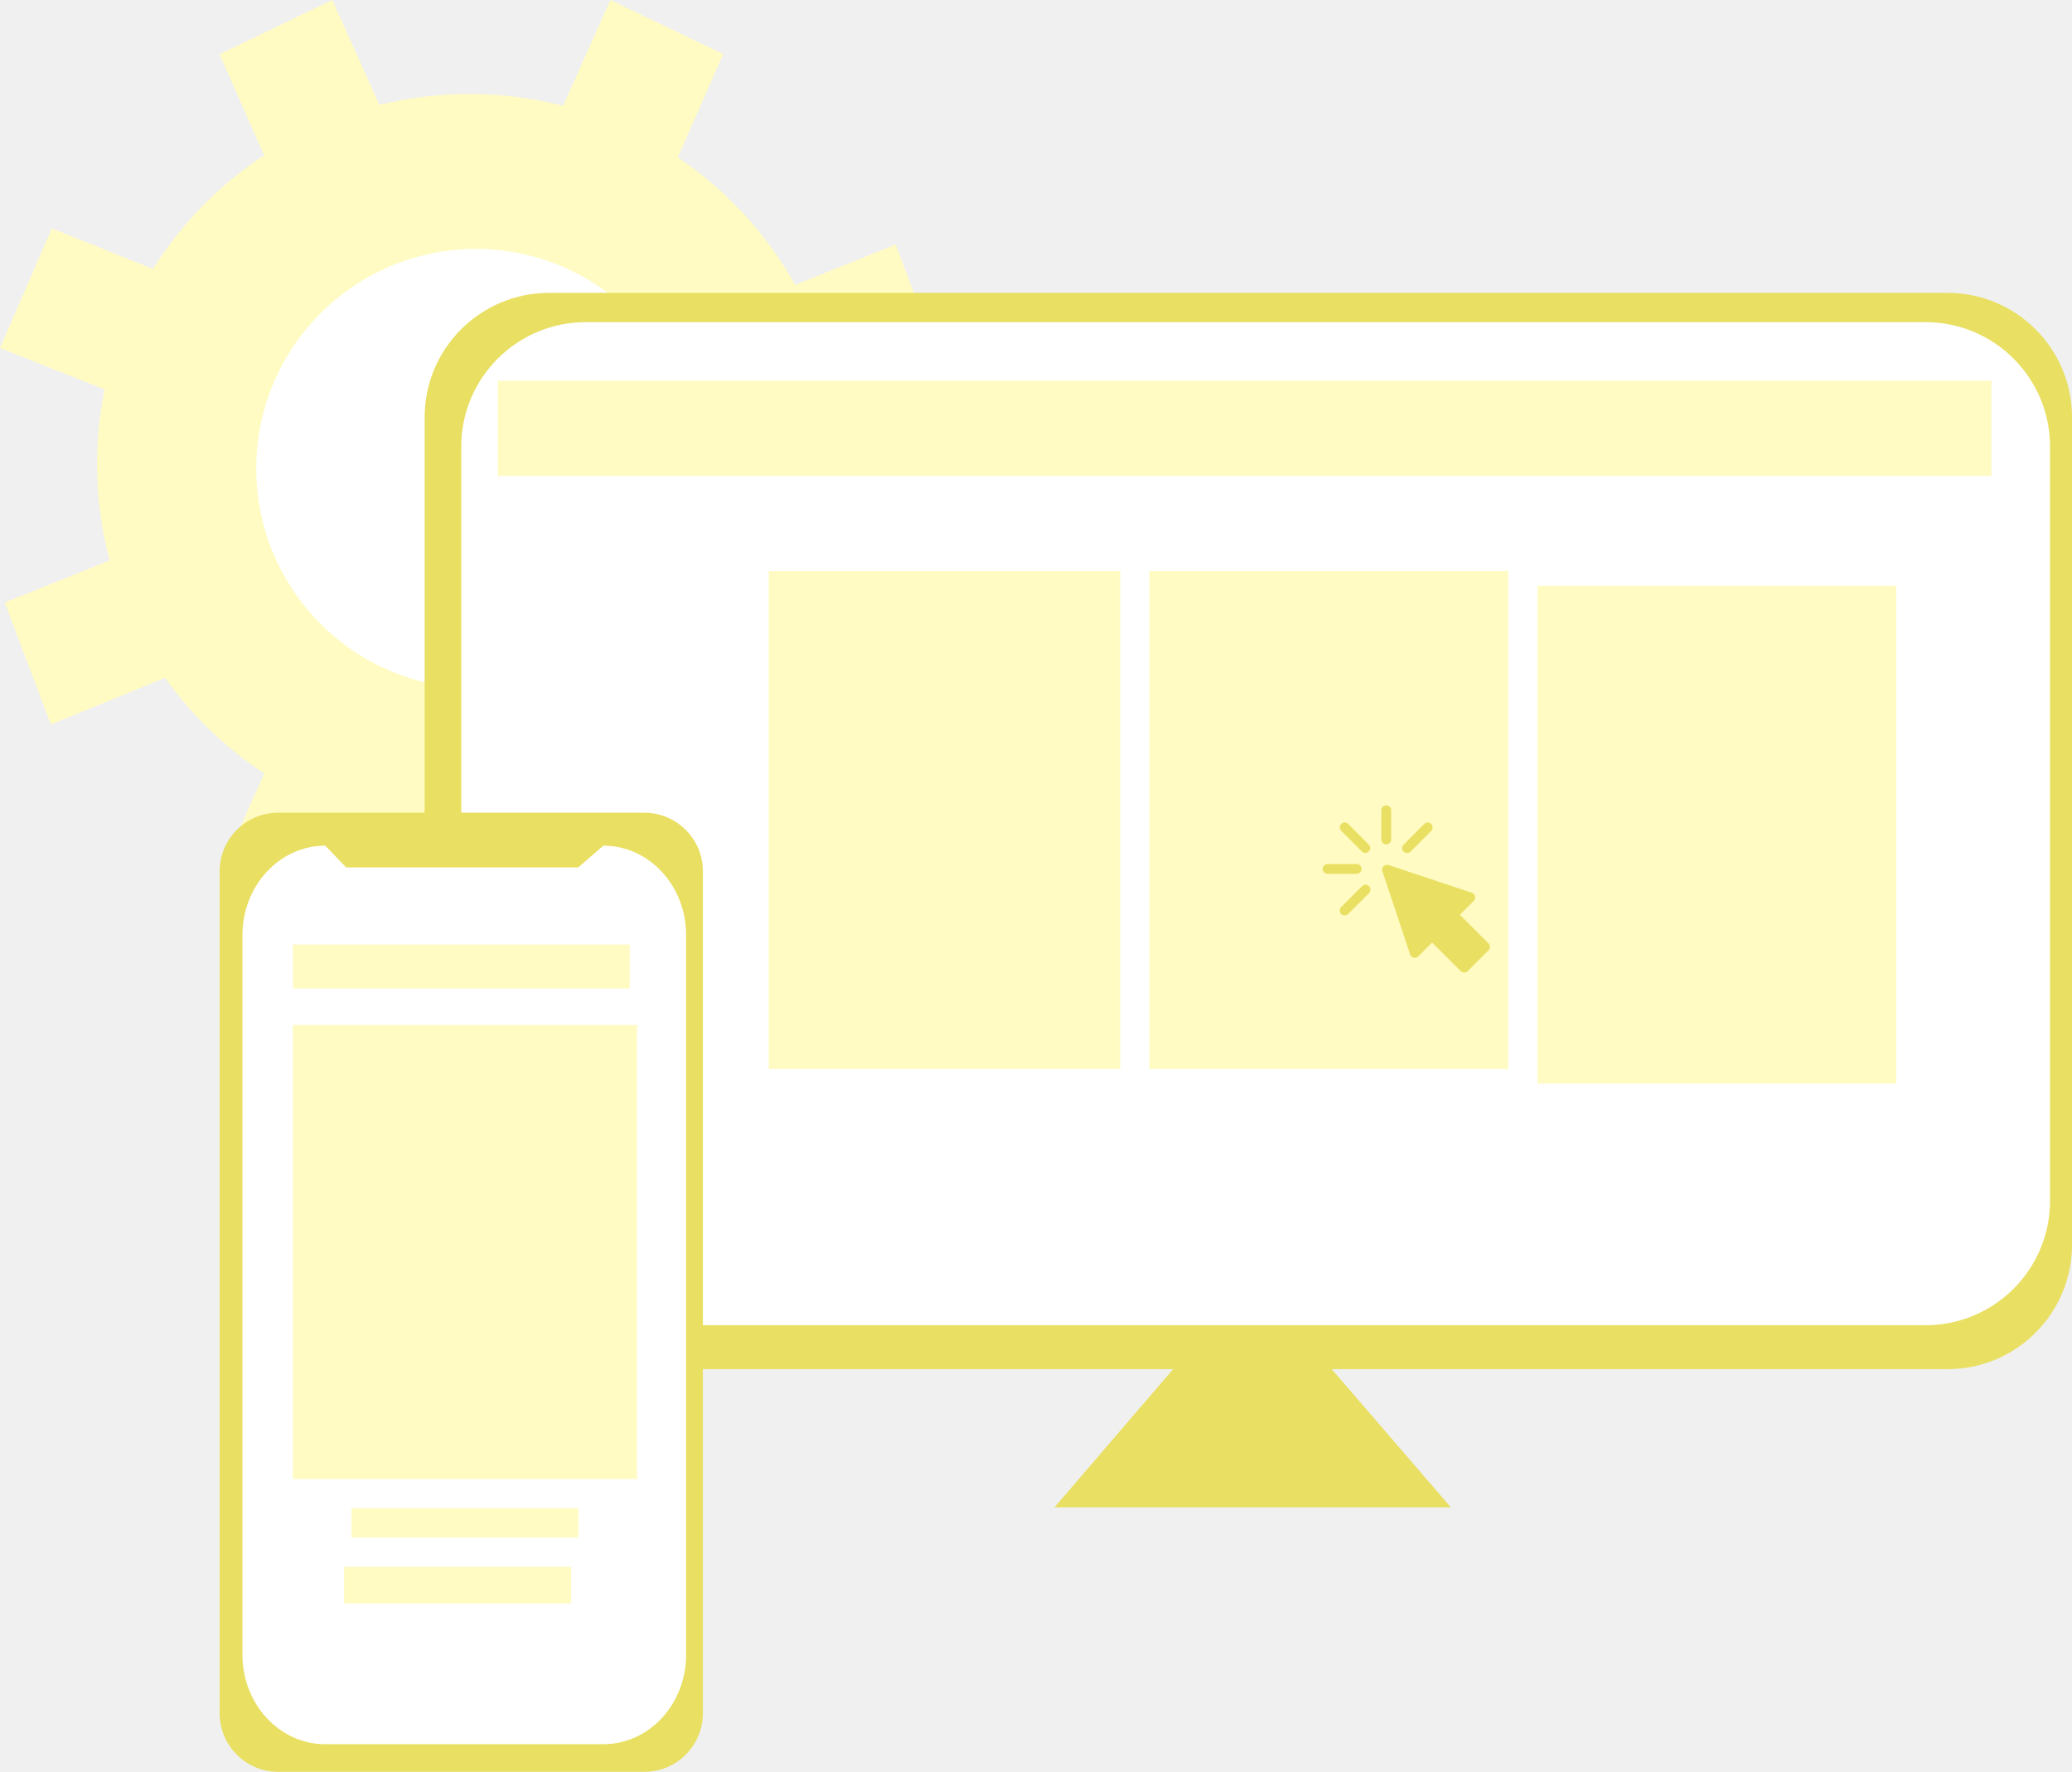
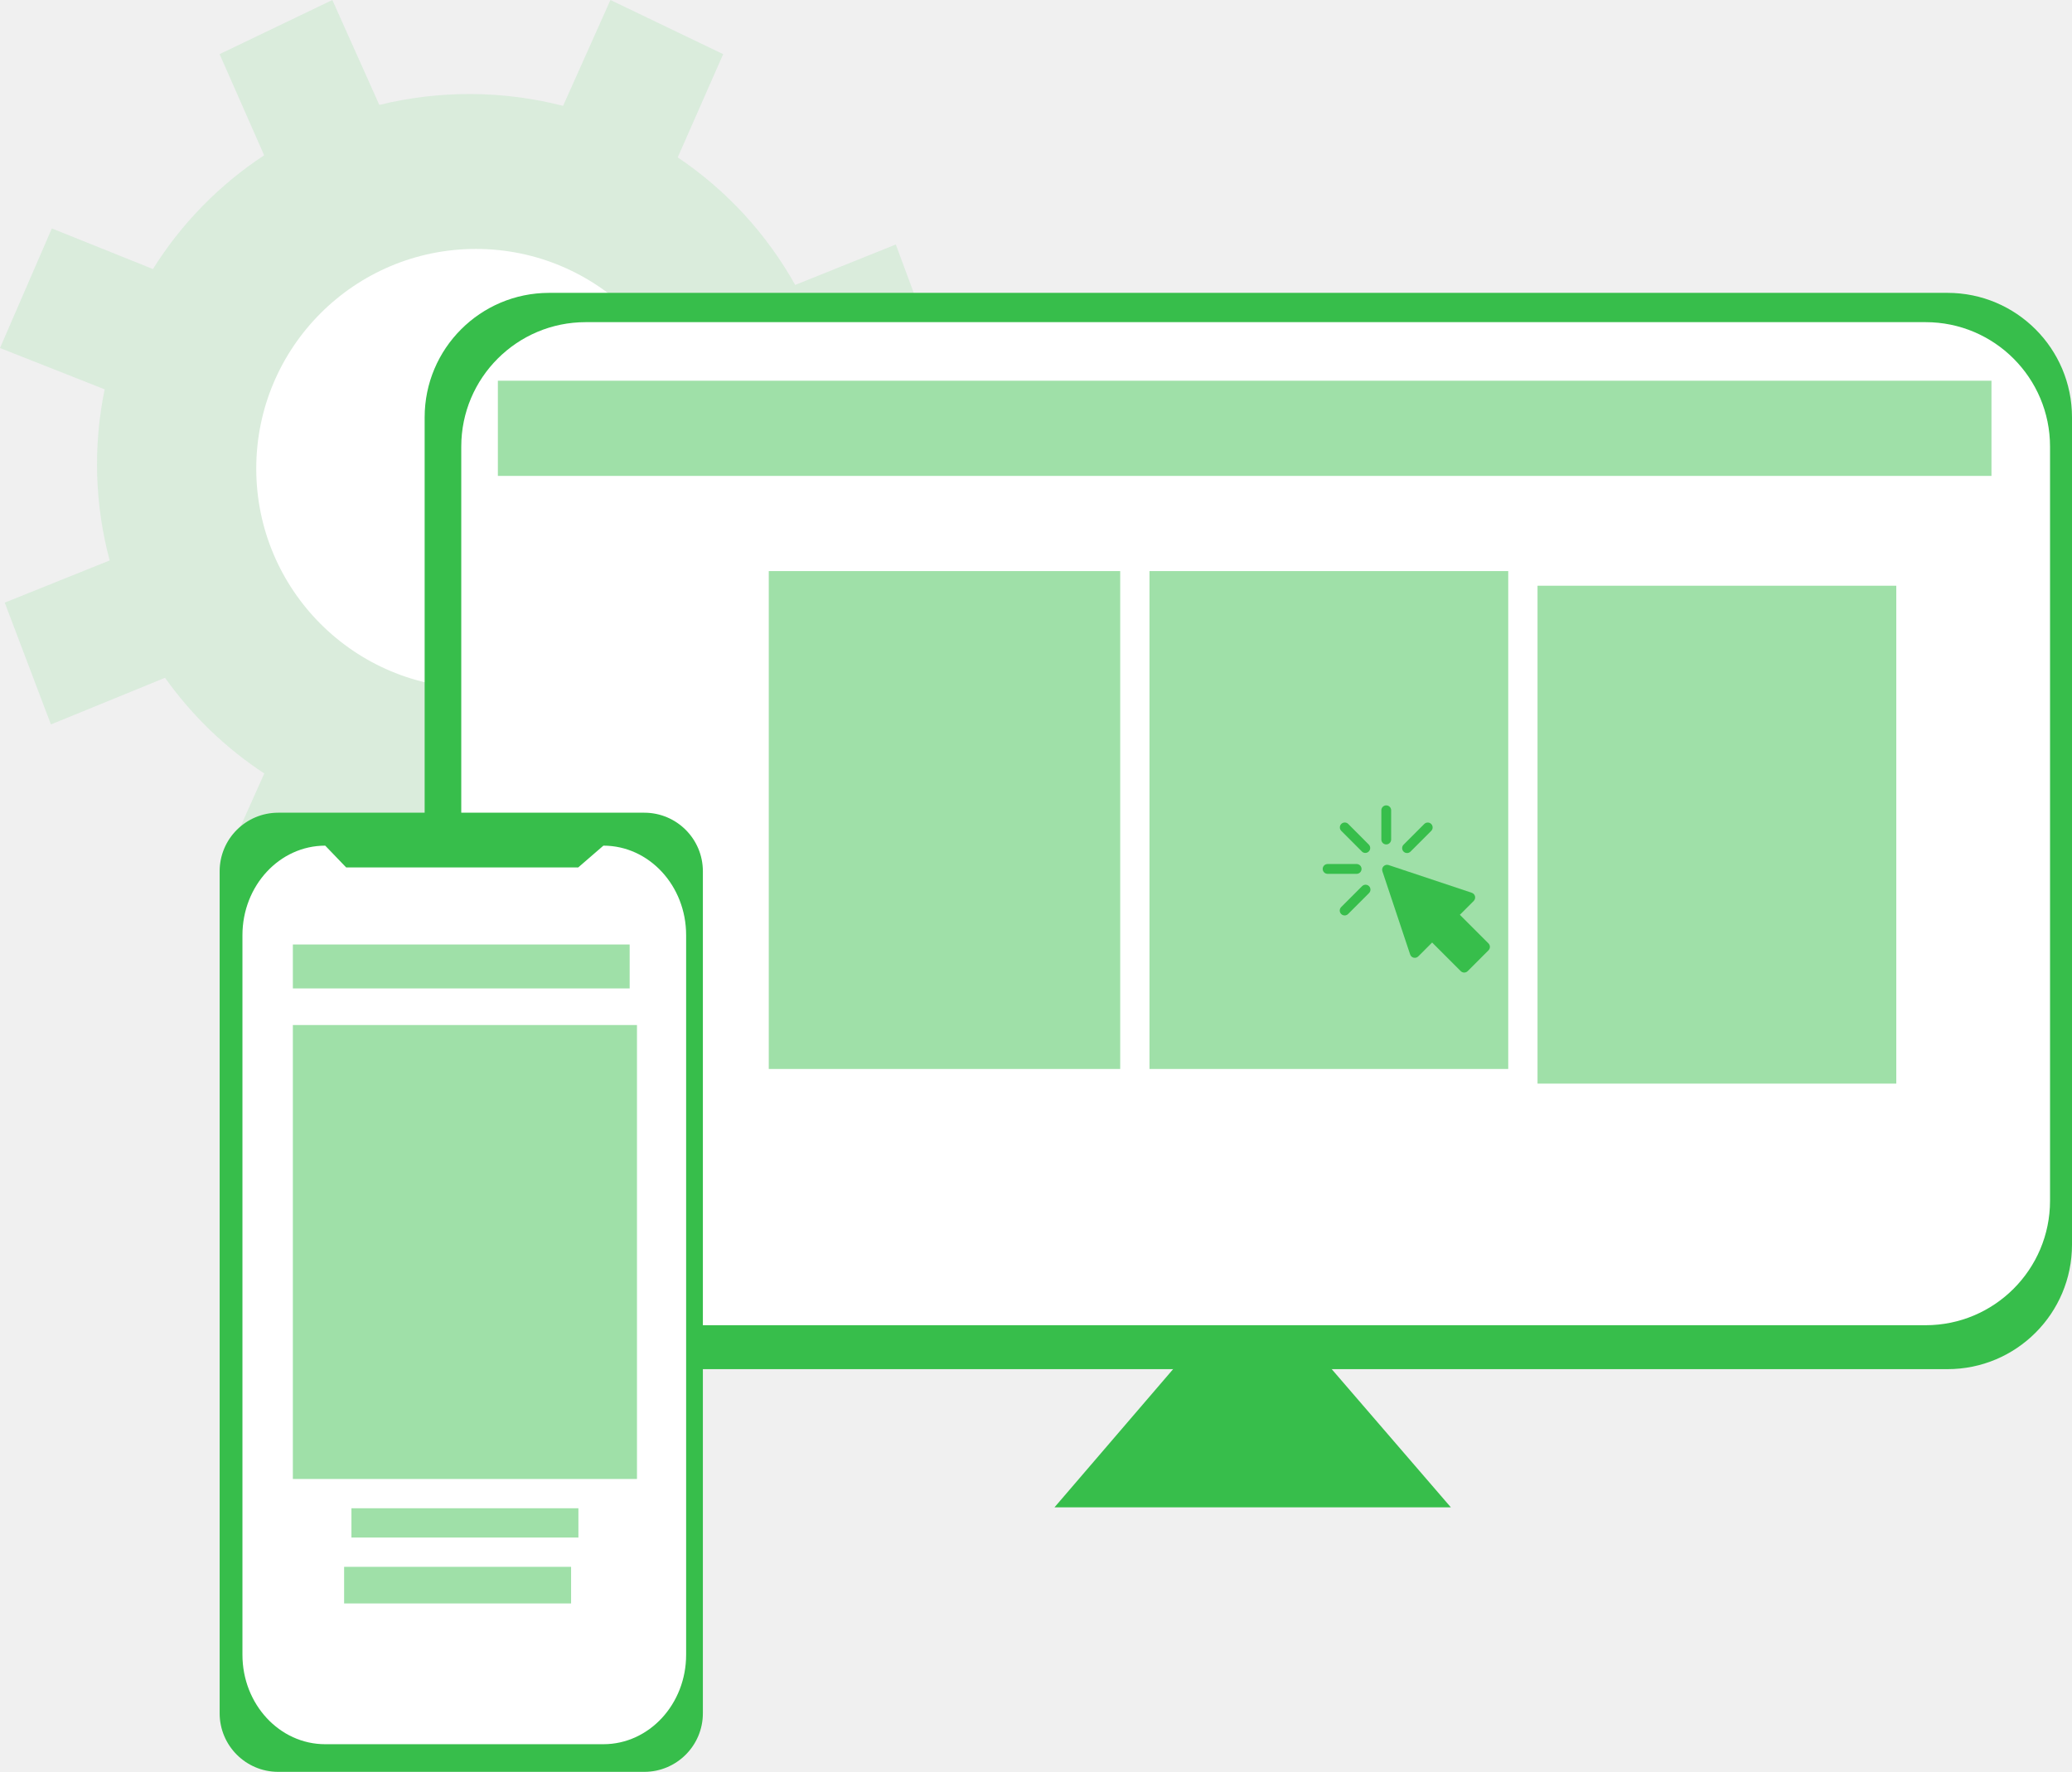
<svg xmlns="http://www.w3.org/2000/svg" width="283" height="242" viewBox="0 0 283 242">
-   <g id="Group_5407" data-name="Group 5407" transform="translate(-1009 -2004)">
-     <g id="Group_5364" data-name="Group 5364" transform="translate(1009 2004)">
+   <g id="Group_5601" data-name="Group 5601" transform="translate(-1009 -2004)">
+     <g id="Group_5364" data-name="Group 5364" transform="translate(1009 2004)" opacity="0.273">
      <g id="Group_5327" data-name="Group 5327" transform="translate(0 0)">
-         <path id="Union_27" data-name="Union 27" d="M76.3,112.539a51.543,51.543,0,0,1-23.881.119l-6.262,14.22-16.16-7.608,6.1-13.629A50.992,50.992,0,0,1,22.542,92.572L6.955,98.944.647,82.307l14.333-5.761a50.728,50.728,0,0,1-.686-23.37L0,47.532,7.08,31.2l13.807,5.547A50.972,50.972,0,0,1,36.079,21.21L29.994,7.395,45.394,0l6.414,14.331a51.524,51.524,0,0,1,25.1.125L83.375,0l15.4,7.395-6.209,14.1a50.93,50.93,0,0,1,16.044,17.421l13.743-5.524,5.912,15.957-13.988,5.719a50.82,50.82,0,0,1-.443,19.023L128.79,80.1,121.9,95.664l-14.479-5.717A50.961,50.961,0,0,1,92.548,105.36l6.226,13.911-16.16,7.608Z" transform="translate(0)" fill="#fffbc2" />
+         <path id="Union_27" data-name="Union 27" d="M76.3,112.539a51.543,51.543,0,0,1-23.881.119l-6.262,14.22-16.16-7.608,6.1-13.629A50.992,50.992,0,0,1,22.542,92.572L6.955,98.944.647,82.307l14.333-5.761a50.728,50.728,0,0,1-.686-23.37L0,47.532,7.08,31.2l13.807,5.547A50.972,50.972,0,0,1,36.079,21.21L29.994,7.395,45.394,0l6.414,14.331a51.524,51.524,0,0,1,25.1.125L83.375,0l15.4,7.395-6.209,14.1a50.93,50.93,0,0,1,16.044,17.421l13.743-5.524,5.912,15.957-13.988,5.719a50.82,50.82,0,0,1-.443,19.023L128.79,80.1,121.9,95.664l-14.479-5.717A50.961,50.961,0,0,1,92.548,105.36l6.226,13.911-16.16,7.608Z" transform="translate(0)" fill="#9ee0a8" />
      </g>
    </g>
    <circle id="Ellipse_1069" data-name="Ellipse 1069" cx="30" cy="30" r="30" transform="translate(1044 2038)" fill="#fff" />
    <g id="Group_5113" data-name="Group 5113" transform="translate(1038.525 2043.945)">
      <g id="Group_3046" data-name="Group 3046" transform="translate(0 0)">
        <g id="Group_2870" data-name="Group 2870" transform="translate(0 0)">
-           <rect id="Rectangle_3173" data-name="Rectangle 3173" width="225" height="147" rx="17" transform="translate(28.475 0.055)" fill="#e9df62" />
+           <rect id="Rectangle_3173" data-name="Rectangle 3173" width="225" height="147" rx="17" transform="translate(28.475 0.055)" fill="#37be4b" />
          <rect id="Rectangle_3174" data-name="Rectangle 3174" width="217" height="137" rx="17" transform="translate(33.475 4.055)" fill="#fff" />
-           <rect id="Rectangle_3172" data-name="Rectangle 3172" width="66" height="131" rx="8" transform="translate(0.475 71.055)" fill="#e9df62" />
+           <rect id="Rectangle_3172" data-name="Rectangle 3172" width="66" height="131" rx="8" transform="translate(0.475 71.055)" fill="#37be4b" />
          <path id="Path_7921" data-name="Path 7921" d="M11.3,0,14.16,2.975H45.854L49.292,0c6.239,0,11.3,5.47,11.3,12.217v98.292c0,6.747-5.057,12.217-11.3,12.217h-38c-6.239,0-11.3-5.47-11.3-12.217V12.217C0,5.47,5.057,0,11.3,0Z" transform="translate(3.596 75.555)" fill="#fff" />
-           <path id="Path_7922" data-name="Path 7922" d="M-7063.409,7163l-17.069,19.882h54.142L-7043.479,7163" transform="translate(7194.976 -7016.952)" fill="#e9df62" />
-           <rect id="Rectangle_3175" data-name="Rectangle 3175" width="46" height="6" transform="translate(10.475 89.055)" fill="#fff680" opacity="0.484" />
-           <rect id="Rectangle_3178" data-name="Rectangle 3178" width="204" height="13" transform="translate(38.475 12.055)" fill="#fff680" opacity="0.484" />
-           <rect id="Rectangle_3179" data-name="Rectangle 3179" width="48" height="68" transform="translate(75.475 38.055)" fill="#fff680" opacity="0.484" />
-           <rect id="Rectangle_3182" data-name="Rectangle 3182" width="47" height="62" transform="translate(10.475 100.055)" fill="#fff680" opacity="0.484" />
-           <rect id="Rectangle_3180" data-name="Rectangle 3180" width="49" height="68" transform="translate(127.475 38.055)" fill="#fff680" opacity="0.484" />
-           <rect id="Rectangle_3181" data-name="Rectangle 3181" width="49" height="68" transform="translate(180.475 40.055)" fill="#fff680" opacity="0.484" />
-           <rect id="Rectangle_3176" data-name="Rectangle 3176" width="31" height="5" transform="translate(17.475 174.055)" fill="#fff680" opacity="0.484" />
-           <rect id="Rectangle_3177" data-name="Rectangle 3177" width="31" height="4" transform="translate(18.475 166.055)" fill="#fff680" opacity="0.484" />
+           <path id="Path_7922" data-name="Path 7922" d="M-7063.409,7163l-17.069,19.882h54.142L-7043.479,7163" transform="translate(7194.976 -7016.952)" fill="#37be4b" />
+           <rect id="Rectangle_3175" data-name="Rectangle 3175" width="46" height="6" transform="translate(10.475 89.055)" fill="#37be4b" opacity="0.484" />
+           <rect id="Rectangle_3178" data-name="Rectangle 3178" width="204" height="13" transform="translate(38.475 12.055)" fill="#37be4b" opacity="0.484" />
+           <rect id="Rectangle_3179" data-name="Rectangle 3179" width="48" height="68" transform="translate(75.475 38.055)" fill="#37be4b" opacity="0.484" />
+           <rect id="Rectangle_3182" data-name="Rectangle 3182" width="47" height="62" transform="translate(10.475 100.055)" fill="#37be4b" opacity="0.484" />
+           <rect id="Rectangle_3180" data-name="Rectangle 3180" width="49" height="68" transform="translate(127.475 38.055)" fill="#37be4b" opacity="0.484" />
+           <rect id="Rectangle_3181" data-name="Rectangle 3181" width="49" height="68" transform="translate(180.475 40.055)" fill="#37be4b" opacity="0.484" />
+           <rect id="Rectangle_3176" data-name="Rectangle 3176" width="31" height="5" transform="translate(17.475 174.055)" fill="#37be4b" opacity="0.484" />
+           <rect id="Rectangle_3177" data-name="Rectangle 3177" width="31" height="4" transform="translate(18.475 166.055)" fill="#37be4b" opacity="0.484" />
        </g>
        <g id="_x3C_Group_x3E__4_" transform="translate(151.107 70.029)">
          <g id="Group_2875" data-name="Group 2875" transform="translate(8.142 8.141)">
-             <path id="Path_7930" data-name="Path 7930" d="M193.1,196.866l-3.907-3.907-1.894,1.894a.669.669,0,0,1-1.109-.262L182.4,183.227a.669.669,0,0,1,.847-.847l11.365,3.789a.669.669,0,0,1,.262,1.109l-1.894,1.894,3.907,3.907a.669.669,0,0,1,0,.947l-2.841,2.841A.669.669,0,0,1,193.1,196.866Z" transform="translate(-182.362 -182.344)" fill="#e9df62" />
+             <path id="Path_7930" data-name="Path 7930" d="M193.1,196.866l-3.907-3.907-1.894,1.894a.669.669,0,0,1-1.109-.262L182.4,183.227a.669.669,0,0,1,.847-.847l11.365,3.789a.669.669,0,0,1,.262,1.109l-1.894,1.894,3.907,3.907a.669.669,0,0,1,0,.947l-2.841,2.841A.669.669,0,0,1,193.1,196.866Z" transform="translate(-182.362 -182.344)" fill="#37be4b" />
          </g>
          <g id="Group_2876" data-name="Group 2876" transform="translate(8.036)">
-             <path id="Path_7931" data-name="Path 7931" d="M180.67,5.358a.669.669,0,0,1-.67-.67V.67a.67.67,0,0,1,1.339,0V4.688A.669.669,0,0,1,180.67,5.358Z" transform="translate(-180)" fill="#e9df62" />
+             <path id="Path_7931" data-name="Path 7931" d="M180.67,5.358a.669.669,0,0,1-.67-.67V.67a.67.67,0,0,1,1.339,0V4.688A.669.669,0,0,1,180.67,5.358Z" transform="translate(-180)" fill="#37be4b" />
          </g>
          <g id="Group_2877" data-name="Group 2877" transform="translate(2.354 2.354)">
-             <path id="Path_7932" data-name="Path 7932" d="M55.758,56.7l-2.842-2.842a.67.67,0,0,1,.947-.947L56.7,55.758a.67.67,0,0,1-.947.947Z" transform="translate(-52.72 -52.72)" fill="#e9df62" />
+             <path id="Path_7932" data-name="Path 7932" d="M55.758,56.7l-2.842-2.842a.67.67,0,0,1,.947-.947L56.7,55.758a.67.67,0,0,1-.947.947Z" transform="translate(-52.72 -52.72)" fill="#37be4b" />
          </g>
          <g id="Group_2878" data-name="Group 2878" transform="translate(2.354 10.877)">
-             <path id="Path_7933" data-name="Path 7933" d="M52.916,247.619a.669.669,0,0,1,0-.947l2.842-2.842a.67.67,0,1,1,.947.947l-2.842,2.842A.669.669,0,0,1,52.916,247.619Z" transform="translate(-52.72 -243.634)" fill="#e9df62" />
+             <path id="Path_7933" data-name="Path 7933" d="M52.916,247.619a.669.669,0,0,1,0-.947l2.842-2.842a.67.67,0,1,1,.947.947l-2.842,2.842A.669.669,0,0,1,52.916,247.619Z" transform="translate(-52.72 -243.634)" fill="#37be4b" />
          </g>
          <g id="Group_2879" data-name="Group 2879" transform="translate(10.877 2.354)">
-             <path id="Path_7934" data-name="Path 7934" d="M243.829,56.706a.669.669,0,0,1,0-.947l2.842-2.842a.67.67,0,0,1,.947.947l-2.842,2.842A.67.67,0,0,1,243.829,56.706Z" transform="translate(-243.633 -52.721)" fill="#e9df62" />
+             <path id="Path_7934" data-name="Path 7934" d="M243.829,56.706a.669.669,0,0,1,0-.947l2.842-2.842a.67.67,0,0,1,.947.947l-2.842,2.842A.67.67,0,0,1,243.829,56.706Z" transform="translate(-243.633 -52.721)" fill="#37be4b" />
          </g>
          <g id="Group_2880" data-name="Group 2880" transform="translate(0 8.036)">
-             <path id="Path_7935" data-name="Path 7935" d="M4.688,181.339H.67A.67.67,0,0,1,.67,180H4.688a.67.67,0,0,1,0,1.339Z" transform="translate(0 -180)" fill="#e9df62" />
+             <path id="Path_7935" data-name="Path 7935" d="M4.688,181.339H.67A.67.67,0,0,1,.67,180H4.688a.67.67,0,0,1,0,1.339Z" transform="translate(0 -180)" fill="#37be4b" />
          </g>
        </g>
      </g>
    </g>
  </g>
</svg>
